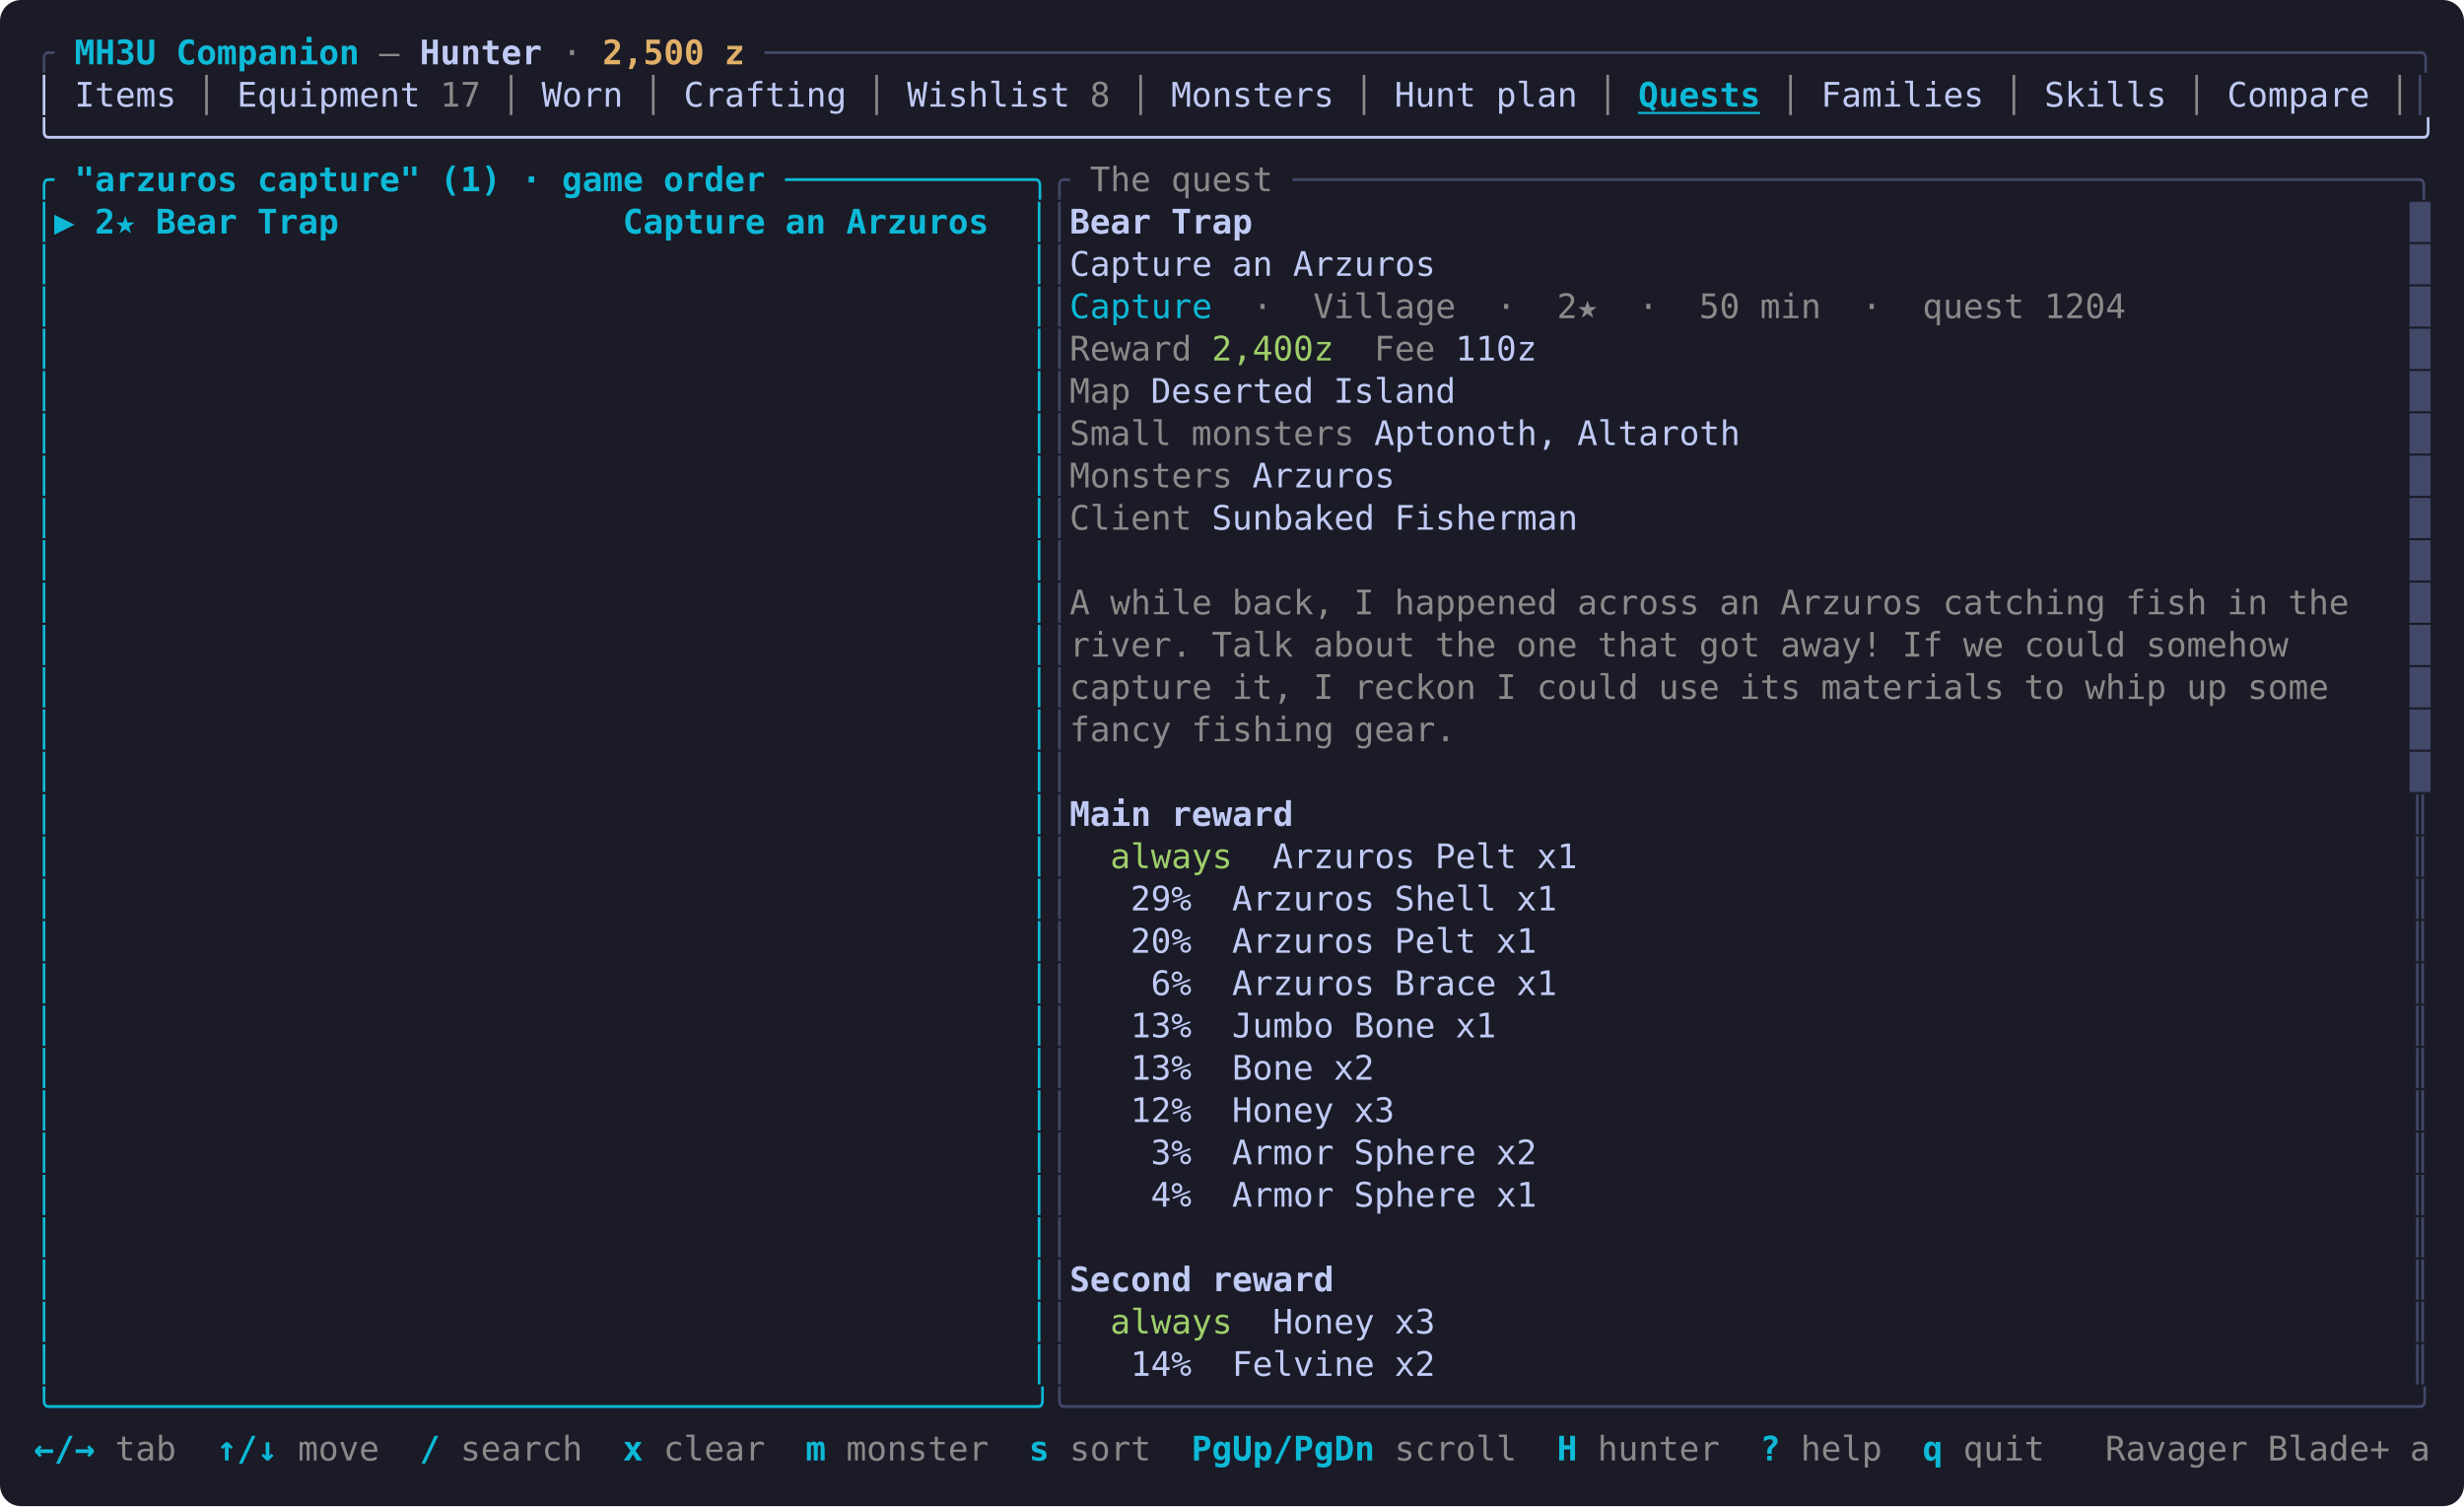
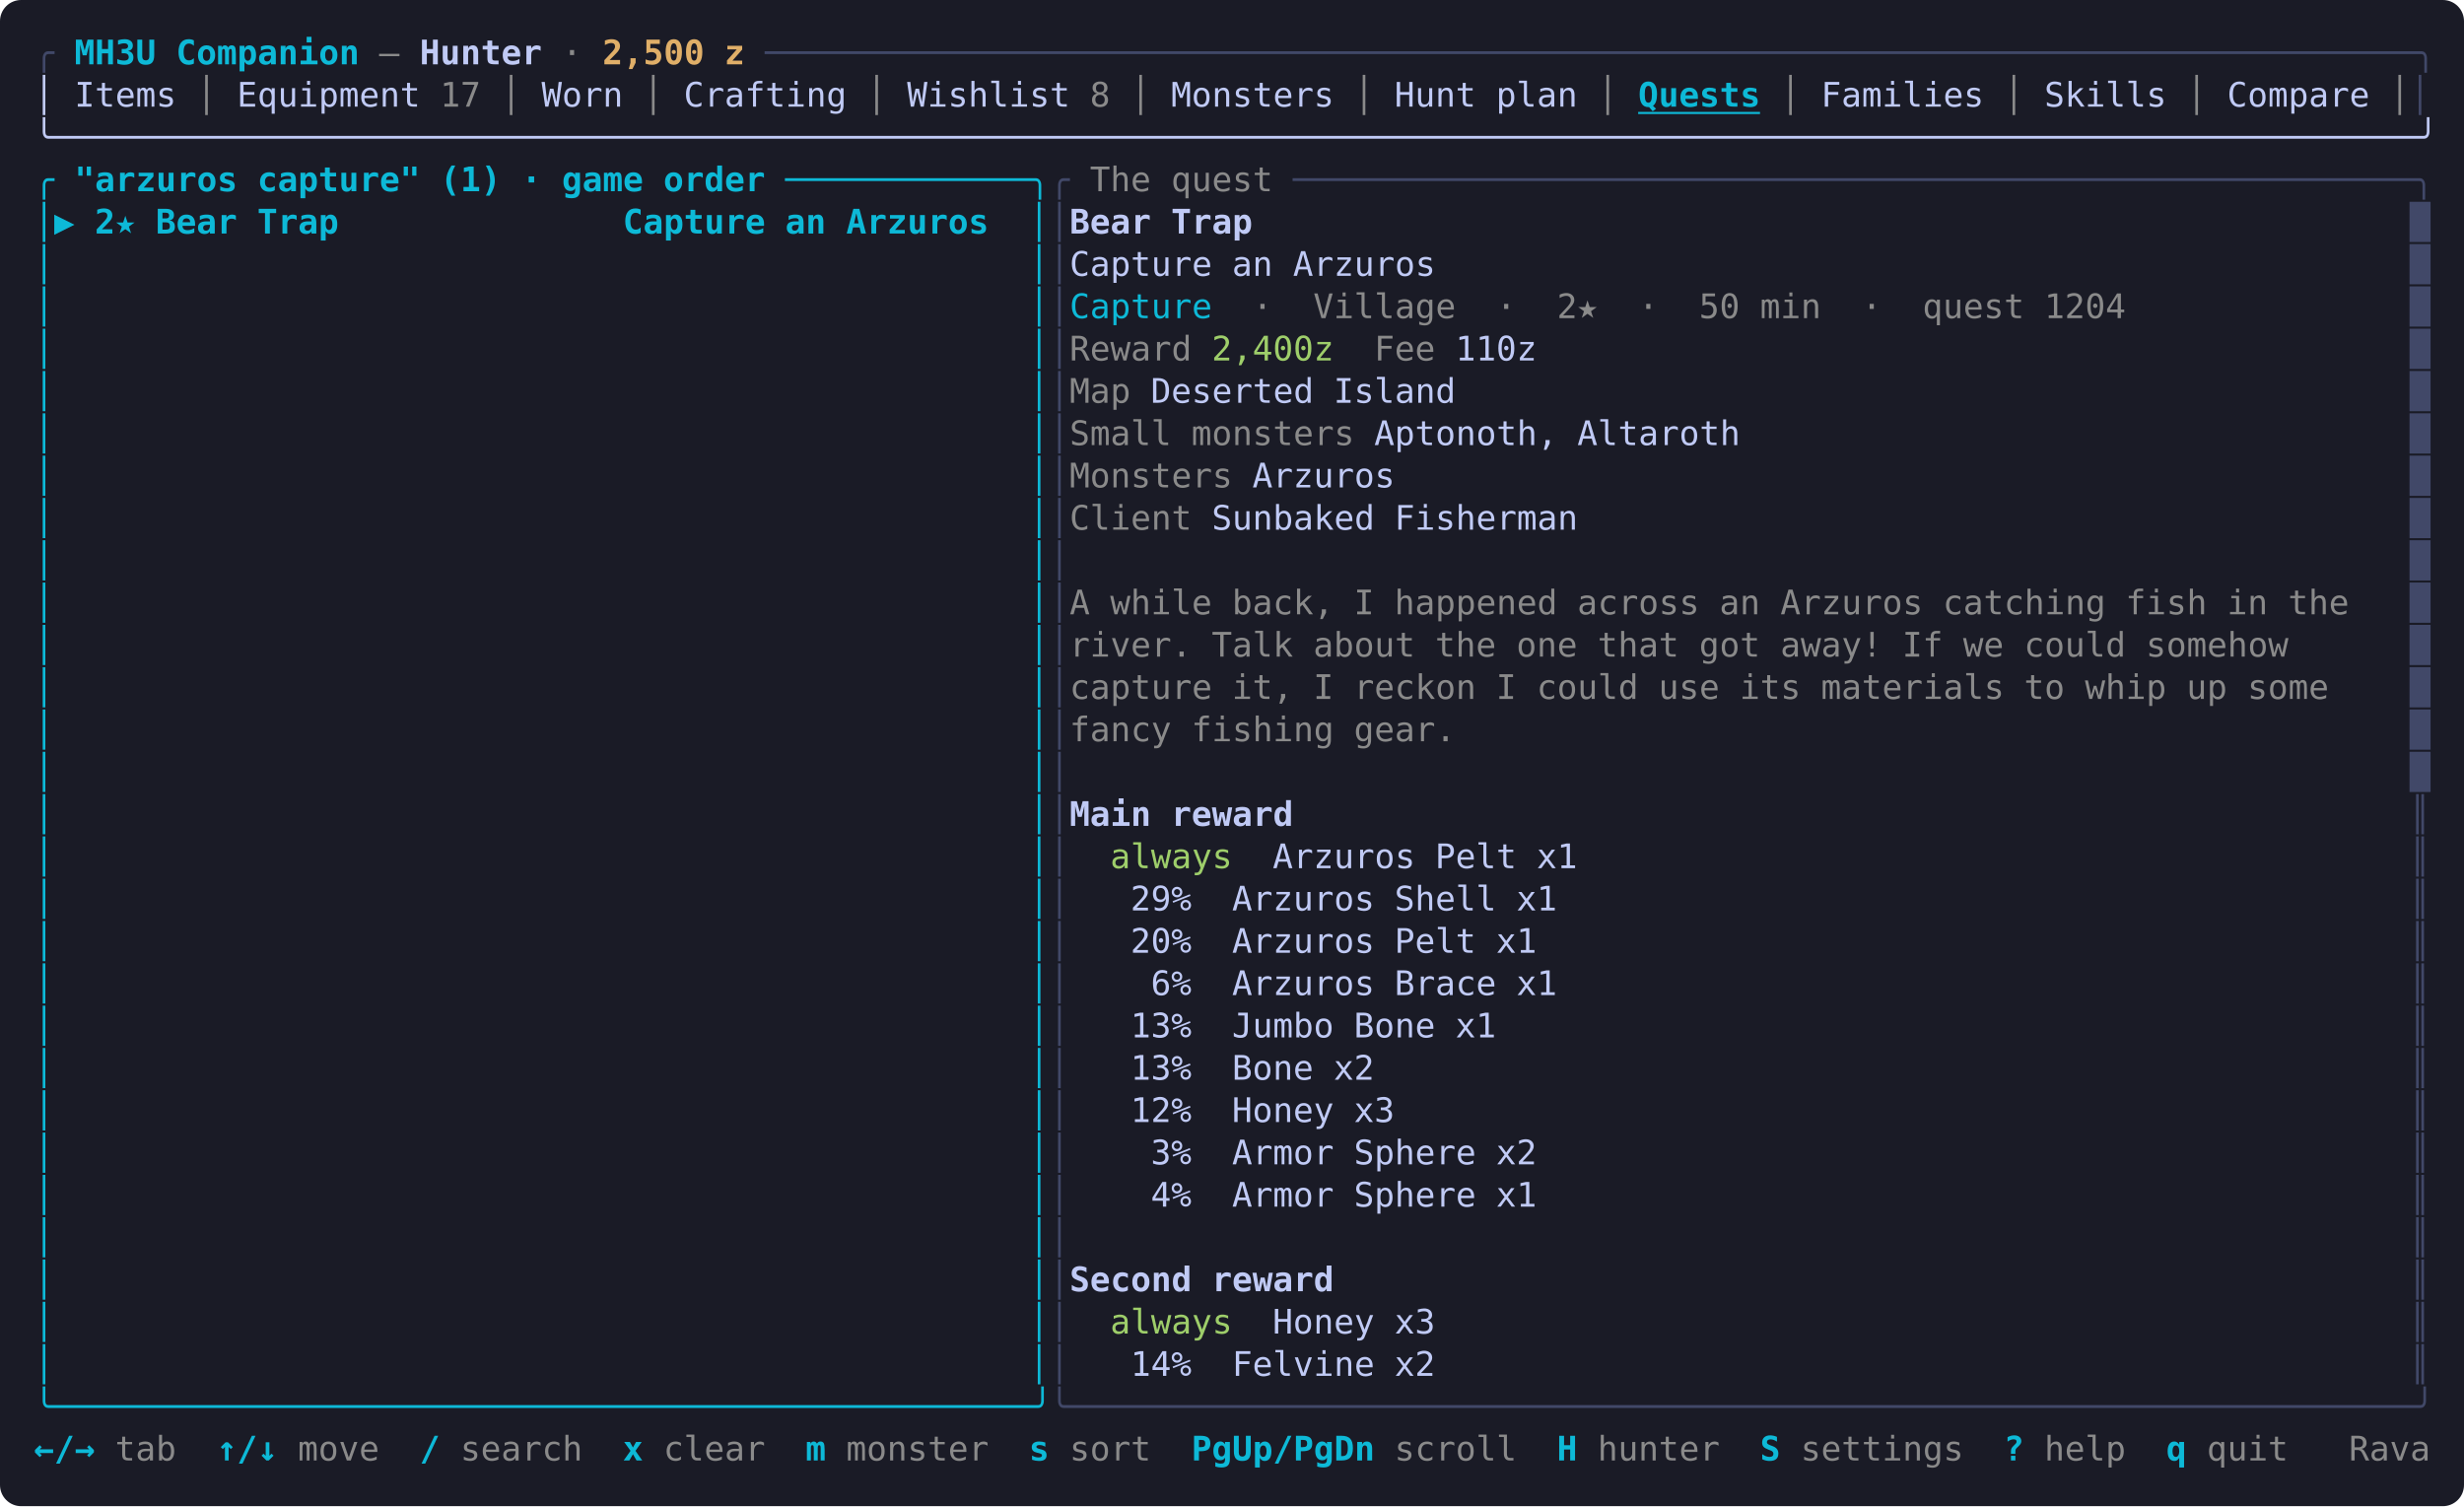
<svg xmlns="http://www.w3.org/2000/svg" width="1164.8" height="712" viewBox="0 0 1164.8 712" role="img">
  <rect width="100%" height="100%" rx="10" fill="#1a1b26" />
  <g font-family="'JetBrains Mono','JetBrainsMono Nerd Font','DejaVu Sans Mono',Menlo,Consolas,monospace" font-size="16">
    <text x="16.0" y="30.4" textLength="9.6" lengthAdjust="spacing" fill="#414868">╭</text>
    <text x="35.2" y="30.4" textLength="38.4" lengthAdjust="spacing" fill="#0db9d7" font-weight="bold">MH3U</text>
    <text x="83.2" y="30.4" textLength="86.4" lengthAdjust="spacing" fill="#0db9d7" font-weight="bold">Companion</text>
    <text x="179.2" y="30.4" textLength="9.6" lengthAdjust="spacing" fill="#8a8a8a">—</text>
    <text x="198.4" y="30.4" textLength="57.6" lengthAdjust="spacing" fill="#c0caf5" font-weight="bold">Hunter</text>
    <text x="265.6" y="30.4" textLength="9.6" lengthAdjust="spacing" fill="#8a8a8a">·</text>
    <text x="284.8" y="30.4" textLength="48.0" lengthAdjust="spacing" fill="#e0af68" font-weight="bold">2,500</text>
    <text x="342.4" y="30.4" textLength="9.6" lengthAdjust="spacing" fill="#e0af68" font-weight="bold">z</text>
    <text x="361.6" y="30.4" textLength="787.2" lengthAdjust="spacing" fill="#414868">─────────────────────────────────────────────────────────────────────────────────╮</text>
    <text x="16.0" y="50.4" textLength="9.6" lengthAdjust="spacing" fill="#c0caf5">│</text>
    <text x="35.2" y="50.4" textLength="48.0" lengthAdjust="spacing" fill="#c0caf5">Items</text>
    <text x="92.8" y="50.4" textLength="9.6" lengthAdjust="spacing" fill="#8a8a8a">│</text>
    <text x="112.0" y="50.4" textLength="86.4" lengthAdjust="spacing" fill="#c0caf5">Equipment</text>
    <text x="208.0" y="50.4" textLength="19.2" lengthAdjust="spacing" fill="#8a8a8a">17</text>
    <text x="236.8" y="50.4" textLength="9.6" lengthAdjust="spacing" fill="#8a8a8a">│</text>
    <text x="256.0" y="50.4" textLength="38.4" lengthAdjust="spacing" fill="#c0caf5">Worn</text>
    <text x="304.0" y="50.4" textLength="9.6" lengthAdjust="spacing" fill="#8a8a8a">│</text>
    <text x="323.2" y="50.4" textLength="76.8" lengthAdjust="spacing" fill="#c0caf5">Crafting</text>
    <text x="409.6" y="50.4" textLength="9.6" lengthAdjust="spacing" fill="#8a8a8a">│</text>
    <text x="428.8" y="50.4" textLength="76.8" lengthAdjust="spacing" fill="#c0caf5">Wishlist</text>
    <text x="515.2" y="50.4" textLength="9.6" lengthAdjust="spacing" fill="#8a8a8a">8</text>
    <text x="534.4" y="50.4" textLength="9.6" lengthAdjust="spacing" fill="#8a8a8a">│</text>
    <text x="553.6" y="50.4" textLength="76.8" lengthAdjust="spacing" fill="#c0caf5">Monsters</text>
    <text x="640.0" y="50.4" textLength="9.6" lengthAdjust="spacing" fill="#8a8a8a">│</text>
    <text x="659.2" y="50.4" textLength="38.4" lengthAdjust="spacing" fill="#c0caf5">Hunt</text>
    <text x="707.2" y="50.4" textLength="38.4" lengthAdjust="spacing" fill="#c0caf5">plan</text>
    <text x="755.2" y="50.4" textLength="9.6" lengthAdjust="spacing" fill="#8a8a8a">│</text>
    <text x="774.4" y="50.4" textLength="57.6" lengthAdjust="spacing" fill="#0db9d7" font-weight="bold">Quests</text>
    <line x1="774.4" y1="53.4" x2="832.0" y2="53.4" stroke="#0db9d7" stroke-width="1" />
    <text x="841.6" y="50.4" textLength="9.6" lengthAdjust="spacing" fill="#8a8a8a">│</text>
    <text x="860.8" y="50.4" textLength="76.8" lengthAdjust="spacing" fill="#c0caf5">Families</text>
    <text x="947.2" y="50.4" textLength="9.6" lengthAdjust="spacing" fill="#8a8a8a">│</text>
    <text x="966.4" y="50.4" textLength="57.6" lengthAdjust="spacing" fill="#c0caf5">Skills</text>
    <text x="1033.6" y="50.4" textLength="9.6" lengthAdjust="spacing" fill="#8a8a8a">│</text>
    <text x="1052.8" y="50.4" textLength="67.2" lengthAdjust="spacing" fill="#c0caf5">Compare</text>
    <text x="1129.6" y="50.4" textLength="9.6" lengthAdjust="spacing" fill="#8a8a8a">│</text>
    <text x="1139.2" y="50.4" textLength="9.6" lengthAdjust="spacing" fill="#414868">│</text>
    <text x="16.0" y="70.4" textLength="1132.8" lengthAdjust="spacing" fill="#c0caf5">╰────────────────────────────────────────────────────────────────────────────────────────────────────────────────────╯</text>
    <text x="16.0" y="90.4" textLength="9.6" lengthAdjust="spacing" fill="#0db9d7">╭</text>
    <text x="35.2" y="90.4" textLength="76.8" lengthAdjust="spacing" fill="#0db9d7" font-weight="bold">"arzuros</text>
    <text x="121.6" y="90.4" textLength="76.8" lengthAdjust="spacing" fill="#0db9d7" font-weight="bold">capture"</text>
    <text x="208.0" y="90.4" textLength="28.8" lengthAdjust="spacing" fill="#0db9d7" font-weight="bold">(1)</text>
    <text x="246.4" y="90.4" textLength="9.6" lengthAdjust="spacing" fill="#0db9d7" font-weight="bold">·</text>
    <text x="265.6" y="90.4" textLength="38.4" lengthAdjust="spacing" fill="#0db9d7" font-weight="bold">game</text>
    <text x="313.6" y="90.4" textLength="48.0" lengthAdjust="spacing" fill="#0db9d7" font-weight="bold">order</text>
    <text x="371.2" y="90.4" textLength="124.8" lengthAdjust="spacing" fill="#0db9d7">────────────╮</text>
    <text x="496.0" y="90.4" textLength="9.6" lengthAdjust="spacing" fill="#414868">╭</text>
    <text x="515.2" y="90.4" textLength="28.8" lengthAdjust="spacing" fill="#8a8a8a">The</text>
    <text x="553.6" y="90.4" textLength="48.0" lengthAdjust="spacing" fill="#8a8a8a">quest</text>
    <text x="611.2" y="90.4" textLength="537.6" lengthAdjust="spacing" fill="#414868">───────────────────────────────────────────────────────╮</text>
    <text x="16.0" y="110.4" textLength="9.6" lengthAdjust="spacing" fill="#0db9d7">│</text>
    <text x="25.6" y="110.4" textLength="9.6" lengthAdjust="spacing" fill="#0db9d7" font-weight="bold">▶︎</text>
    <text x="44.8" y="110.4" textLength="19.2" lengthAdjust="spacing" fill="#0db9d7" font-weight="bold">2★︎</text>
    <text x="73.6" y="110.4" textLength="38.4" lengthAdjust="spacing" fill="#0db9d7" font-weight="bold">Bear</text>
    <text x="121.6" y="110.4" textLength="38.4" lengthAdjust="spacing" fill="#0db9d7" font-weight="bold">Trap</text>
    <text x="294.4" y="110.4" textLength="67.2" lengthAdjust="spacing" fill="#0db9d7" font-weight="bold">Capture</text>
    <text x="371.2" y="110.4" textLength="19.2" lengthAdjust="spacing" fill="#0db9d7" font-weight="bold">an</text>
    <text x="400.0" y="110.4" textLength="67.2" lengthAdjust="spacing" fill="#0db9d7" font-weight="bold">Arzuros</text>
    <text x="486.4" y="110.4" textLength="9.6" lengthAdjust="spacing" fill="#0db9d7">│</text>
    <text x="496.0" y="110.4" textLength="9.6" lengthAdjust="spacing" fill="#414868">│</text>
    <text x="505.6" y="110.4" textLength="38.4" lengthAdjust="spacing" fill="#c0caf5" font-weight="bold">Bear</text>
    <text x="553.6" y="110.4" textLength="38.4" lengthAdjust="spacing" fill="#c0caf5" font-weight="bold">Trap</text>
    <text x="1139.2" y="110.4" textLength="9.6" lengthAdjust="spacing" fill="#414868">█</text>
    <text x="16.0" y="130.4" textLength="9.6" lengthAdjust="spacing" fill="#0db9d7">│</text>
    <text x="486.4" y="130.4" textLength="9.6" lengthAdjust="spacing" fill="#0db9d7">│</text>
    <text x="496.0" y="130.4" textLength="9.6" lengthAdjust="spacing" fill="#414868">│</text>
    <text x="505.6" y="130.4" textLength="67.2" lengthAdjust="spacing" fill="#c0caf5">Capture</text>
    <text x="582.4" y="130.4" textLength="19.2" lengthAdjust="spacing" fill="#c0caf5">an</text>
    <text x="611.2" y="130.4" textLength="67.2" lengthAdjust="spacing" fill="#c0caf5">Arzuros</text>
    <text x="1139.2" y="130.4" textLength="9.6" lengthAdjust="spacing" fill="#414868">█</text>
    <text x="16.0" y="150.4" textLength="9.6" lengthAdjust="spacing" fill="#0db9d7">│</text>
    <text x="486.4" y="150.4" textLength="9.6" lengthAdjust="spacing" fill="#0db9d7">│</text>
    <text x="496.0" y="150.4" textLength="9.6" lengthAdjust="spacing" fill="#414868">│</text>
    <text x="505.6" y="150.4" textLength="67.2" lengthAdjust="spacing" fill="#0db9d7">Capture</text>
    <text x="592.0" y="150.4" textLength="9.6" lengthAdjust="spacing" fill="#8a8a8a">·</text>
    <text x="620.8" y="150.4" textLength="67.2" lengthAdjust="spacing" fill="#8a8a8a">Village</text>
    <text x="707.2" y="150.4" textLength="9.6" lengthAdjust="spacing" fill="#8a8a8a">·</text>
    <text x="736.0" y="150.4" textLength="19.2" lengthAdjust="spacing" fill="#8a8a8a">2★︎</text>
    <text x="774.4" y="150.4" textLength="9.6" lengthAdjust="spacing" fill="#8a8a8a">·</text>
    <text x="803.2" y="150.4" textLength="19.2" lengthAdjust="spacing" fill="#8a8a8a">50</text>
    <text x="832.0" y="150.4" textLength="28.8" lengthAdjust="spacing" fill="#8a8a8a">min</text>
    <text x="880.0" y="150.4" textLength="9.6" lengthAdjust="spacing" fill="#8a8a8a">·</text>
    <text x="908.8" y="150.4" textLength="48.0" lengthAdjust="spacing" fill="#8a8a8a">quest</text>
    <text x="966.4" y="150.4" textLength="38.4" lengthAdjust="spacing" fill="#8a8a8a">1204</text>
    <text x="1139.2" y="150.4" textLength="9.6" lengthAdjust="spacing" fill="#414868">█</text>
    <text x="16.0" y="170.4" textLength="9.6" lengthAdjust="spacing" fill="#0db9d7">│</text>
    <text x="486.4" y="170.4" textLength="9.6" lengthAdjust="spacing" fill="#0db9d7">│</text>
    <text x="496.0" y="170.4" textLength="9.6" lengthAdjust="spacing" fill="#414868">│</text>
    <text x="505.6" y="170.4" textLength="57.6" lengthAdjust="spacing" fill="#8a8a8a">Reward</text>
    <text x="572.8" y="170.4" textLength="57.6" lengthAdjust="spacing" fill="#9ece6a">2,400z</text>
    <text x="649.6" y="170.4" textLength="28.8" lengthAdjust="spacing" fill="#8a8a8a">Fee</text>
    <text x="688.0" y="170.4" textLength="38.4" lengthAdjust="spacing" fill="#c0caf5">110z</text>
    <text x="1139.2" y="170.4" textLength="9.6" lengthAdjust="spacing" fill="#414868">█</text>
    <text x="16.0" y="190.4" textLength="9.6" lengthAdjust="spacing" fill="#0db9d7">│</text>
    <text x="486.4" y="190.4" textLength="9.6" lengthAdjust="spacing" fill="#0db9d7">│</text>
    <text x="496.0" y="190.4" textLength="9.6" lengthAdjust="spacing" fill="#414868">│</text>
    <text x="505.6" y="190.4" textLength="28.8" lengthAdjust="spacing" fill="#8a8a8a">Map</text>
    <text x="544.0" y="190.4" textLength="76.8" lengthAdjust="spacing" fill="#c0caf5">Deserted</text>
    <text x="630.4" y="190.4" textLength="57.6" lengthAdjust="spacing" fill="#c0caf5">Island</text>
    <text x="1139.2" y="190.4" textLength="9.6" lengthAdjust="spacing" fill="#414868">█</text>
    <text x="16.0" y="210.4" textLength="9.6" lengthAdjust="spacing" fill="#0db9d7">│</text>
    <text x="486.4" y="210.4" textLength="9.6" lengthAdjust="spacing" fill="#0db9d7">│</text>
    <text x="496.0" y="210.4" textLength="9.6" lengthAdjust="spacing" fill="#414868">│</text>
    <text x="505.6" y="210.4" textLength="48.0" lengthAdjust="spacing" fill="#8a8a8a">Small</text>
    <text x="563.2" y="210.4" textLength="76.8" lengthAdjust="spacing" fill="#8a8a8a">monsters</text>
    <text x="649.6" y="210.4" textLength="86.4" lengthAdjust="spacing" fill="#c0caf5">Aptonoth,</text>
    <text x="745.6" y="210.4" textLength="76.8" lengthAdjust="spacing" fill="#c0caf5">Altaroth</text>
    <text x="1139.2" y="210.4" textLength="9.6" lengthAdjust="spacing" fill="#414868">█</text>
    <text x="16.0" y="230.4" textLength="9.6" lengthAdjust="spacing" fill="#0db9d7">│</text>
    <text x="486.4" y="230.4" textLength="9.6" lengthAdjust="spacing" fill="#0db9d7">│</text>
    <text x="496.0" y="230.4" textLength="9.6" lengthAdjust="spacing" fill="#414868">│</text>
    <text x="505.6" y="230.4" textLength="76.8" lengthAdjust="spacing" fill="#8a8a8a">Monsters</text>
    <text x="592.0" y="230.4" textLength="67.2" lengthAdjust="spacing" fill="#c0caf5">Arzuros</text>
    <text x="1139.2" y="230.4" textLength="9.6" lengthAdjust="spacing" fill="#414868">█</text>
    <text x="16.0" y="250.4" textLength="9.6" lengthAdjust="spacing" fill="#0db9d7">│</text>
    <text x="486.4" y="250.4" textLength="9.6" lengthAdjust="spacing" fill="#0db9d7">│</text>
    <text x="496.0" y="250.4" textLength="9.6" lengthAdjust="spacing" fill="#414868">│</text>
    <text x="505.6" y="250.4" textLength="57.6" lengthAdjust="spacing" fill="#8a8a8a">Client</text>
    <text x="572.8" y="250.4" textLength="76.8" lengthAdjust="spacing" fill="#c0caf5">Sunbaked</text>
    <text x="659.2" y="250.4" textLength="86.4" lengthAdjust="spacing" fill="#c0caf5">Fisherman</text>
    <text x="1139.2" y="250.4" textLength="9.6" lengthAdjust="spacing" fill="#414868">█</text>
    <text x="16.0" y="270.4" textLength="9.6" lengthAdjust="spacing" fill="#0db9d7">│</text>
    <text x="486.4" y="270.4" textLength="9.6" lengthAdjust="spacing" fill="#0db9d7">│</text>
    <text x="496.0" y="270.4" textLength="9.6" lengthAdjust="spacing" fill="#414868">│</text>
    <text x="1139.2" y="270.4" textLength="9.6" lengthAdjust="spacing" fill="#414868">█</text>
    <text x="16.0" y="290.4" textLength="9.6" lengthAdjust="spacing" fill="#0db9d7">│</text>
    <text x="486.4" y="290.4" textLength="9.6" lengthAdjust="spacing" fill="#0db9d7">│</text>
    <text x="496.0" y="290.4" textLength="9.6" lengthAdjust="spacing" fill="#414868">│</text>
    <text x="505.6" y="290.4" textLength="9.6" lengthAdjust="spacing" fill="#8a8a8a">A</text>
    <text x="524.8" y="290.4" textLength="48.0" lengthAdjust="spacing" fill="#8a8a8a">while</text>
    <text x="582.4" y="290.4" textLength="48.0" lengthAdjust="spacing" fill="#8a8a8a">back,</text>
    <text x="640.0" y="290.4" textLength="9.6" lengthAdjust="spacing" fill="#8a8a8a">I</text>
    <text x="659.2" y="290.4" textLength="76.8" lengthAdjust="spacing" fill="#8a8a8a">happened</text>
    <text x="745.6" y="290.4" textLength="57.6" lengthAdjust="spacing" fill="#8a8a8a">across</text>
    <text x="812.8" y="290.4" textLength="19.2" lengthAdjust="spacing" fill="#8a8a8a">an</text>
    <text x="841.6" y="290.4" textLength="67.2" lengthAdjust="spacing" fill="#8a8a8a">Arzuros</text>
    <text x="918.4" y="290.4" textLength="76.8" lengthAdjust="spacing" fill="#8a8a8a">catching</text>
    <text x="1004.8" y="290.4" textLength="38.4" lengthAdjust="spacing" fill="#8a8a8a">fish</text>
    <text x="1052.8" y="290.4" textLength="19.2" lengthAdjust="spacing" fill="#8a8a8a">in</text>
    <text x="1081.6" y="290.4" textLength="28.8" lengthAdjust="spacing" fill="#8a8a8a">the</text>
    <text x="1139.2" y="290.4" textLength="9.6" lengthAdjust="spacing" fill="#414868">█</text>
    <text x="16.0" y="310.4" textLength="9.6" lengthAdjust="spacing" fill="#0db9d7">│</text>
    <text x="486.4" y="310.4" textLength="9.6" lengthAdjust="spacing" fill="#0db9d7">│</text>
    <text x="496.0" y="310.4" textLength="9.6" lengthAdjust="spacing" fill="#414868">│</text>
    <text x="505.6" y="310.4" textLength="57.6" lengthAdjust="spacing" fill="#8a8a8a">river.</text>
    <text x="572.8" y="310.4" textLength="38.4" lengthAdjust="spacing" fill="#8a8a8a">Talk</text>
    <text x="620.8" y="310.4" textLength="48.0" lengthAdjust="spacing" fill="#8a8a8a">about</text>
    <text x="678.4" y="310.4" textLength="28.8" lengthAdjust="spacing" fill="#8a8a8a">the</text>
    <text x="716.8" y="310.4" textLength="28.8" lengthAdjust="spacing" fill="#8a8a8a">one</text>
    <text x="755.2" y="310.4" textLength="38.4" lengthAdjust="spacing" fill="#8a8a8a">that</text>
    <text x="803.2" y="310.4" textLength="28.8" lengthAdjust="spacing" fill="#8a8a8a">got</text>
    <text x="841.6" y="310.4" textLength="48.0" lengthAdjust="spacing" fill="#8a8a8a">away!</text>
    <text x="899.2" y="310.4" textLength="19.2" lengthAdjust="spacing" fill="#8a8a8a">If</text>
    <text x="928.0" y="310.4" textLength="19.2" lengthAdjust="spacing" fill="#8a8a8a">we</text>
    <text x="956.8" y="310.4" textLength="48.0" lengthAdjust="spacing" fill="#8a8a8a">could</text>
    <text x="1014.4" y="310.4" textLength="67.2" lengthAdjust="spacing" fill="#8a8a8a">somehow</text>
    <text x="1139.2" y="310.4" textLength="9.6" lengthAdjust="spacing" fill="#414868">█</text>
    <text x="16.0" y="330.4" textLength="9.6" lengthAdjust="spacing" fill="#0db9d7">│</text>
    <text x="486.4" y="330.4" textLength="9.6" lengthAdjust="spacing" fill="#0db9d7">│</text>
    <text x="496.0" y="330.4" textLength="9.6" lengthAdjust="spacing" fill="#414868">│</text>
    <text x="505.6" y="330.4" textLength="67.2" lengthAdjust="spacing" fill="#8a8a8a">capture</text>
    <text x="582.4" y="330.4" textLength="28.8" lengthAdjust="spacing" fill="#8a8a8a">it,</text>
    <text x="620.8" y="330.4" textLength="9.6" lengthAdjust="spacing" fill="#8a8a8a">I</text>
    <text x="640.0" y="330.4" textLength="57.6" lengthAdjust="spacing" fill="#8a8a8a">reckon</text>
    <text x="707.2" y="330.4" textLength="9.6" lengthAdjust="spacing" fill="#8a8a8a">I</text>
    <text x="726.4" y="330.4" textLength="48.0" lengthAdjust="spacing" fill="#8a8a8a">could</text>
    <text x="784.0" y="330.4" textLength="28.8" lengthAdjust="spacing" fill="#8a8a8a">use</text>
    <text x="822.4" y="330.4" textLength="28.8" lengthAdjust="spacing" fill="#8a8a8a">its</text>
    <text x="860.8" y="330.4" textLength="86.4" lengthAdjust="spacing" fill="#8a8a8a">materials</text>
    <text x="956.8" y="330.4" textLength="19.2" lengthAdjust="spacing" fill="#8a8a8a">to</text>
    <text x="985.6" y="330.4" textLength="38.4" lengthAdjust="spacing" fill="#8a8a8a">whip</text>
    <text x="1033.6" y="330.4" textLength="19.2" lengthAdjust="spacing" fill="#8a8a8a">up</text>
    <text x="1062.4" y="330.4" textLength="38.4" lengthAdjust="spacing" fill="#8a8a8a">some</text>
    <text x="1139.2" y="330.4" textLength="9.6" lengthAdjust="spacing" fill="#414868">█</text>
    <text x="16.0" y="350.4" textLength="9.6" lengthAdjust="spacing" fill="#0db9d7">│</text>
    <text x="486.4" y="350.4" textLength="9.6" lengthAdjust="spacing" fill="#0db9d7">│</text>
    <text x="496.0" y="350.4" textLength="9.6" lengthAdjust="spacing" fill="#414868">│</text>
    <text x="505.6" y="350.4" textLength="48.0" lengthAdjust="spacing" fill="#8a8a8a">fancy</text>
    <text x="563.2" y="350.4" textLength="67.2" lengthAdjust="spacing" fill="#8a8a8a">fishing</text>
    <text x="640.0" y="350.4" textLength="48.0" lengthAdjust="spacing" fill="#8a8a8a">gear.</text>
    <text x="1139.2" y="350.4" textLength="9.6" lengthAdjust="spacing" fill="#414868">█</text>
    <text x="16.0" y="370.4" textLength="9.6" lengthAdjust="spacing" fill="#0db9d7">│</text>
    <text x="486.4" y="370.4" textLength="9.6" lengthAdjust="spacing" fill="#0db9d7">│</text>
    <text x="496.0" y="370.4" textLength="9.6" lengthAdjust="spacing" fill="#414868">│</text>
    <text x="1139.2" y="370.4" textLength="9.6" lengthAdjust="spacing" fill="#414868">█</text>
    <text x="16.0" y="390.4" textLength="9.6" lengthAdjust="spacing" fill="#0db9d7">│</text>
    <text x="486.4" y="390.4" textLength="9.6" lengthAdjust="spacing" fill="#0db9d7">│</text>
    <text x="496.0" y="390.4" textLength="9.6" lengthAdjust="spacing" fill="#414868">│</text>
    <text x="505.6" y="390.4" textLength="38.4" lengthAdjust="spacing" fill="#c0caf5" font-weight="bold">Main</text>
    <text x="553.6" y="390.4" textLength="57.6" lengthAdjust="spacing" fill="#c0caf5" font-weight="bold">reward</text>
    <text x="1139.2" y="390.4" textLength="9.6" lengthAdjust="spacing" fill="#414868">║</text>
    <text x="16.0" y="410.4" textLength="9.6" lengthAdjust="spacing" fill="#0db9d7">│</text>
    <text x="486.4" y="410.4" textLength="9.6" lengthAdjust="spacing" fill="#0db9d7">│</text>
    <text x="496.0" y="410.4" textLength="9.6" lengthAdjust="spacing" fill="#414868">│</text>
    <text x="524.8" y="410.4" textLength="57.6" lengthAdjust="spacing" fill="#9ece6a">always</text>
    <text x="601.6" y="410.4" textLength="67.2" lengthAdjust="spacing" fill="#c0caf5">Arzuros</text>
    <text x="678.4" y="410.4" textLength="38.4" lengthAdjust="spacing" fill="#c0caf5">Pelt</text>
    <text x="726.4" y="410.4" textLength="19.2" lengthAdjust="spacing" fill="#c0caf5">x1</text>
    <text x="1139.2" y="410.4" textLength="9.6" lengthAdjust="spacing" fill="#414868">║</text>
    <text x="16.0" y="430.4" textLength="9.6" lengthAdjust="spacing" fill="#0db9d7">│</text>
    <text x="486.4" y="430.4" textLength="9.6" lengthAdjust="spacing" fill="#0db9d7">│</text>
    <text x="496.0" y="430.4" textLength="9.6" lengthAdjust="spacing" fill="#414868">│</text>
    <text x="534.4" y="430.4" textLength="28.8" lengthAdjust="spacing" fill="#c0caf5">29%</text>
    <text x="582.4" y="430.4" textLength="67.2" lengthAdjust="spacing" fill="#c0caf5">Arzuros</text>
    <text x="659.2" y="430.4" textLength="48.0" lengthAdjust="spacing" fill="#c0caf5">Shell</text>
    <text x="716.8" y="430.4" textLength="19.2" lengthAdjust="spacing" fill="#c0caf5">x1</text>
    <text x="1139.2" y="430.4" textLength="9.6" lengthAdjust="spacing" fill="#414868">║</text>
    <text x="16.0" y="450.4" textLength="9.6" lengthAdjust="spacing" fill="#0db9d7">│</text>
    <text x="486.4" y="450.4" textLength="9.6" lengthAdjust="spacing" fill="#0db9d7">│</text>
    <text x="496.0" y="450.4" textLength="9.6" lengthAdjust="spacing" fill="#414868">│</text>
    <text x="534.4" y="450.4" textLength="28.8" lengthAdjust="spacing" fill="#c0caf5">20%</text>
    <text x="582.4" y="450.4" textLength="67.2" lengthAdjust="spacing" fill="#c0caf5">Arzuros</text>
    <text x="659.2" y="450.4" textLength="38.4" lengthAdjust="spacing" fill="#c0caf5">Pelt</text>
    <text x="707.2" y="450.4" textLength="19.2" lengthAdjust="spacing" fill="#c0caf5">x1</text>
    <text x="1139.2" y="450.4" textLength="9.6" lengthAdjust="spacing" fill="#414868">║</text>
    <text x="16.0" y="470.4" textLength="9.6" lengthAdjust="spacing" fill="#0db9d7">│</text>
    <text x="486.4" y="470.4" textLength="9.6" lengthAdjust="spacing" fill="#0db9d7">│</text>
    <text x="496.0" y="470.4" textLength="9.6" lengthAdjust="spacing" fill="#414868">│</text>
    <text x="544.0" y="470.4" textLength="19.2" lengthAdjust="spacing" fill="#c0caf5">6%</text>
    <text x="582.4" y="470.4" textLength="67.2" lengthAdjust="spacing" fill="#c0caf5">Arzuros</text>
    <text x="659.2" y="470.4" textLength="48.0" lengthAdjust="spacing" fill="#c0caf5">Brace</text>
    <text x="716.8" y="470.4" textLength="19.2" lengthAdjust="spacing" fill="#c0caf5">x1</text>
    <text x="1139.2" y="470.4" textLength="9.6" lengthAdjust="spacing" fill="#414868">║</text>
    <text x="16.0" y="490.4" textLength="9.6" lengthAdjust="spacing" fill="#0db9d7">│</text>
    <text x="486.4" y="490.4" textLength="9.6" lengthAdjust="spacing" fill="#0db9d7">│</text>
    <text x="496.0" y="490.4" textLength="9.6" lengthAdjust="spacing" fill="#414868">│</text>
    <text x="534.4" y="490.4" textLength="28.8" lengthAdjust="spacing" fill="#c0caf5">13%</text>
    <text x="582.4" y="490.4" textLength="48.0" lengthAdjust="spacing" fill="#c0caf5">Jumbo</text>
    <text x="640.0" y="490.4" textLength="38.4" lengthAdjust="spacing" fill="#c0caf5">Bone</text>
    <text x="688.0" y="490.4" textLength="19.2" lengthAdjust="spacing" fill="#c0caf5">x1</text>
    <text x="1139.2" y="490.4" textLength="9.6" lengthAdjust="spacing" fill="#414868">║</text>
    <text x="16.0" y="510.4" textLength="9.6" lengthAdjust="spacing" fill="#0db9d7">│</text>
    <text x="486.4" y="510.4" textLength="9.6" lengthAdjust="spacing" fill="#0db9d7">│</text>
    <text x="496.0" y="510.4" textLength="9.6" lengthAdjust="spacing" fill="#414868">│</text>
    <text x="534.4" y="510.4" textLength="28.8" lengthAdjust="spacing" fill="#c0caf5">13%</text>
    <text x="582.4" y="510.4" textLength="38.4" lengthAdjust="spacing" fill="#c0caf5">Bone</text>
    <text x="630.4" y="510.4" textLength="19.2" lengthAdjust="spacing" fill="#c0caf5">x2</text>
    <text x="1139.2" y="510.4" textLength="9.6" lengthAdjust="spacing" fill="#414868">║</text>
    <text x="16.0" y="530.4" textLength="9.6" lengthAdjust="spacing" fill="#0db9d7">│</text>
    <text x="486.4" y="530.4" textLength="9.6" lengthAdjust="spacing" fill="#0db9d7">│</text>
    <text x="496.0" y="530.4" textLength="9.6" lengthAdjust="spacing" fill="#414868">│</text>
    <text x="534.4" y="530.4" textLength="28.8" lengthAdjust="spacing" fill="#c0caf5">12%</text>
    <text x="582.4" y="530.4" textLength="48.0" lengthAdjust="spacing" fill="#c0caf5">Honey</text>
    <text x="640.0" y="530.4" textLength="19.2" lengthAdjust="spacing" fill="#c0caf5">x3</text>
    <text x="1139.2" y="530.4" textLength="9.6" lengthAdjust="spacing" fill="#414868">║</text>
    <text x="16.0" y="550.4" textLength="9.6" lengthAdjust="spacing" fill="#0db9d7">│</text>
    <text x="486.4" y="550.4" textLength="9.6" lengthAdjust="spacing" fill="#0db9d7">│</text>
    <text x="496.0" y="550.4" textLength="9.6" lengthAdjust="spacing" fill="#414868">│</text>
    <text x="544.0" y="550.4" textLength="19.2" lengthAdjust="spacing" fill="#c0caf5">3%</text>
    <text x="582.4" y="550.4" textLength="48.0" lengthAdjust="spacing" fill="#c0caf5">Armor</text>
    <text x="640.0" y="550.4" textLength="57.6" lengthAdjust="spacing" fill="#c0caf5">Sphere</text>
    <text x="707.2" y="550.4" textLength="19.2" lengthAdjust="spacing" fill="#c0caf5">x2</text>
    <text x="1139.2" y="550.4" textLength="9.6" lengthAdjust="spacing" fill="#414868">║</text>
    <text x="16.0" y="570.4" textLength="9.6" lengthAdjust="spacing" fill="#0db9d7">│</text>
    <text x="486.4" y="570.4" textLength="9.6" lengthAdjust="spacing" fill="#0db9d7">│</text>
    <text x="496.0" y="570.4" textLength="9.6" lengthAdjust="spacing" fill="#414868">│</text>
    <text x="544.0" y="570.4" textLength="19.2" lengthAdjust="spacing" fill="#c0caf5">4%</text>
    <text x="582.4" y="570.4" textLength="48.0" lengthAdjust="spacing" fill="#c0caf5">Armor</text>
    <text x="640.0" y="570.4" textLength="57.6" lengthAdjust="spacing" fill="#c0caf5">Sphere</text>
    <text x="707.2" y="570.4" textLength="19.2" lengthAdjust="spacing" fill="#c0caf5">x1</text>
    <text x="1139.2" y="570.4" textLength="9.6" lengthAdjust="spacing" fill="#414868">║</text>
    <text x="16.0" y="590.4" textLength="9.6" lengthAdjust="spacing" fill="#0db9d7">│</text>
    <text x="486.4" y="590.4" textLength="9.6" lengthAdjust="spacing" fill="#0db9d7">│</text>
    <text x="496.0" y="590.4" textLength="9.6" lengthAdjust="spacing" fill="#414868">│</text>
    <text x="1139.2" y="590.4" textLength="9.6" lengthAdjust="spacing" fill="#414868">║</text>
    <text x="16.0" y="610.4" textLength="9.6" lengthAdjust="spacing" fill="#0db9d7">│</text>
    <text x="486.4" y="610.4" textLength="9.6" lengthAdjust="spacing" fill="#0db9d7">│</text>
    <text x="496.0" y="610.4" textLength="9.6" lengthAdjust="spacing" fill="#414868">│</text>
    <text x="505.6" y="610.4" textLength="57.6" lengthAdjust="spacing" fill="#c0caf5" font-weight="bold">Second</text>
    <text x="572.8" y="610.4" textLength="57.6" lengthAdjust="spacing" fill="#c0caf5" font-weight="bold">reward</text>
    <text x="1139.2" y="610.4" textLength="9.6" lengthAdjust="spacing" fill="#414868">║</text>
    <text x="16.0" y="630.4" textLength="9.6" lengthAdjust="spacing" fill="#0db9d7">│</text>
    <text x="486.4" y="630.4" textLength="9.6" lengthAdjust="spacing" fill="#0db9d7">│</text>
    <text x="496.0" y="630.4" textLength="9.6" lengthAdjust="spacing" fill="#414868">│</text>
    <text x="524.8" y="630.4" textLength="57.6" lengthAdjust="spacing" fill="#9ece6a">always</text>
    <text x="601.6" y="630.4" textLength="48.0" lengthAdjust="spacing" fill="#c0caf5">Honey</text>
    <text x="659.2" y="630.4" textLength="19.2" lengthAdjust="spacing" fill="#c0caf5">x3</text>
    <text x="1139.2" y="630.4" textLength="9.6" lengthAdjust="spacing" fill="#414868">║</text>
    <text x="16.0" y="650.4" textLength="9.6" lengthAdjust="spacing" fill="#0db9d7">│</text>
    <text x="486.4" y="650.4" textLength="9.6" lengthAdjust="spacing" fill="#0db9d7">│</text>
    <text x="496.0" y="650.4" textLength="9.6" lengthAdjust="spacing" fill="#414868">│</text>
    <text x="534.4" y="650.4" textLength="28.8" lengthAdjust="spacing" fill="#c0caf5">14%</text>
    <text x="582.4" y="650.4" textLength="67.2" lengthAdjust="spacing" fill="#c0caf5">Felvine</text>
    <text x="659.2" y="650.4" textLength="19.2" lengthAdjust="spacing" fill="#c0caf5">x2</text>
    <text x="1139.2" y="650.4" textLength="9.6" lengthAdjust="spacing" fill="#414868">║</text>
    <text x="16.0" y="670.4" textLength="480.0" lengthAdjust="spacing" fill="#0db9d7">╰────────────────────────────────────────────────╯</text>
    <text x="496.0" y="670.4" textLength="652.8" lengthAdjust="spacing" fill="#414868">╰──────────────────────────────────────────────────────────────────╯</text>
    <text x="16.0" y="690.4" textLength="28.8" lengthAdjust="spacing" fill="#0db9d7" font-weight="bold">←/→</text>
    <text x="54.4" y="690.4" textLength="28.8" lengthAdjust="spacing" fill="#8a8a8a">tab</text>
    <text x="102.4" y="690.4" textLength="28.8" lengthAdjust="spacing" fill="#0db9d7" font-weight="bold">↑/↓</text>
    <text x="140.8" y="690.4" textLength="38.4" lengthAdjust="spacing" fill="#8a8a8a">move</text>
    <text x="198.4" y="690.4" textLength="9.6" lengthAdjust="spacing" fill="#0db9d7" font-weight="bold">/</text>
    <text x="217.6" y="690.4" textLength="57.6" lengthAdjust="spacing" fill="#8a8a8a">search</text>
    <text x="294.4" y="690.4" textLength="9.6" lengthAdjust="spacing" fill="#0db9d7" font-weight="bold">x</text>
    <text x="313.6" y="690.4" textLength="48.0" lengthAdjust="spacing" fill="#8a8a8a">clear</text>
    <text x="380.8" y="690.4" textLength="9.6" lengthAdjust="spacing" fill="#0db9d7" font-weight="bold">m</text>
    <text x="400.0" y="690.4" textLength="67.2" lengthAdjust="spacing" fill="#8a8a8a">monster</text>
    <text x="486.4" y="690.4" textLength="9.6" lengthAdjust="spacing" fill="#0db9d7" font-weight="bold">s</text>
    <text x="505.6" y="690.4" textLength="38.4" lengthAdjust="spacing" fill="#8a8a8a">sort</text>
    <text x="563.2" y="690.4" textLength="86.4" lengthAdjust="spacing" fill="#0db9d7" font-weight="bold">PgUp/PgDn</text>
    <text x="659.2" y="690.4" textLength="57.6" lengthAdjust="spacing" fill="#8a8a8a">scroll</text>
    <text x="736.0" y="690.4" textLength="9.6" lengthAdjust="spacing" fill="#0db9d7" font-weight="bold">H</text>
    <text x="755.2" y="690.4" textLength="57.6" lengthAdjust="spacing" fill="#8a8a8a">hunter</text>
-     <text x="832.0" y="690.4" textLength="9.6" lengthAdjust="spacing" fill="#0db9d7" font-weight="bold">?</text>
-     <text x="851.2" y="690.4" textLength="38.4" lengthAdjust="spacing" fill="#8a8a8a">help</text>
-     <text x="908.8" y="690.4" textLength="9.6" lengthAdjust="spacing" fill="#0db9d7" font-weight="bold">q</text>
-     <text x="928.0" y="690.4" textLength="38.4" lengthAdjust="spacing" fill="#8a8a8a">quit</text>
-     <text x="995.2" y="690.4" textLength="67.2" lengthAdjust="spacing" fill="#8a8a8a">Ravager</text>
-     <text x="1072.0" y="690.4" textLength="57.6" lengthAdjust="spacing" fill="#8a8a8a">Blade+</text>
-     <text x="1139.2" y="690.4" textLength="9.6" lengthAdjust="spacing" fill="#8a8a8a">a</text>
+     <text x="832.0" y="690.4" textLength="9.6" lengthAdjust="spacing" fill="#0db9d7" font-weight="bold">S</text>
+     <text x="851.2" y="690.4" textLength="76.8" lengthAdjust="spacing" fill="#8a8a8a">settings</text>
+     <text x="947.2" y="690.4" textLength="9.6" lengthAdjust="spacing" fill="#0db9d7" font-weight="bold">?</text>
+     <text x="966.4" y="690.4" textLength="38.4" lengthAdjust="spacing" fill="#8a8a8a">help</text>
+     <text x="1024.0" y="690.4" textLength="9.6" lengthAdjust="spacing" fill="#0db9d7" font-weight="bold">q</text>
+     <text x="1043.2" y="690.4" textLength="38.4" lengthAdjust="spacing" fill="#8a8a8a">quit</text>
+     <text x="1110.4" y="690.4" textLength="38.4" lengthAdjust="spacing" fill="#8a8a8a">Rava</text>
  </g>
</svg>
